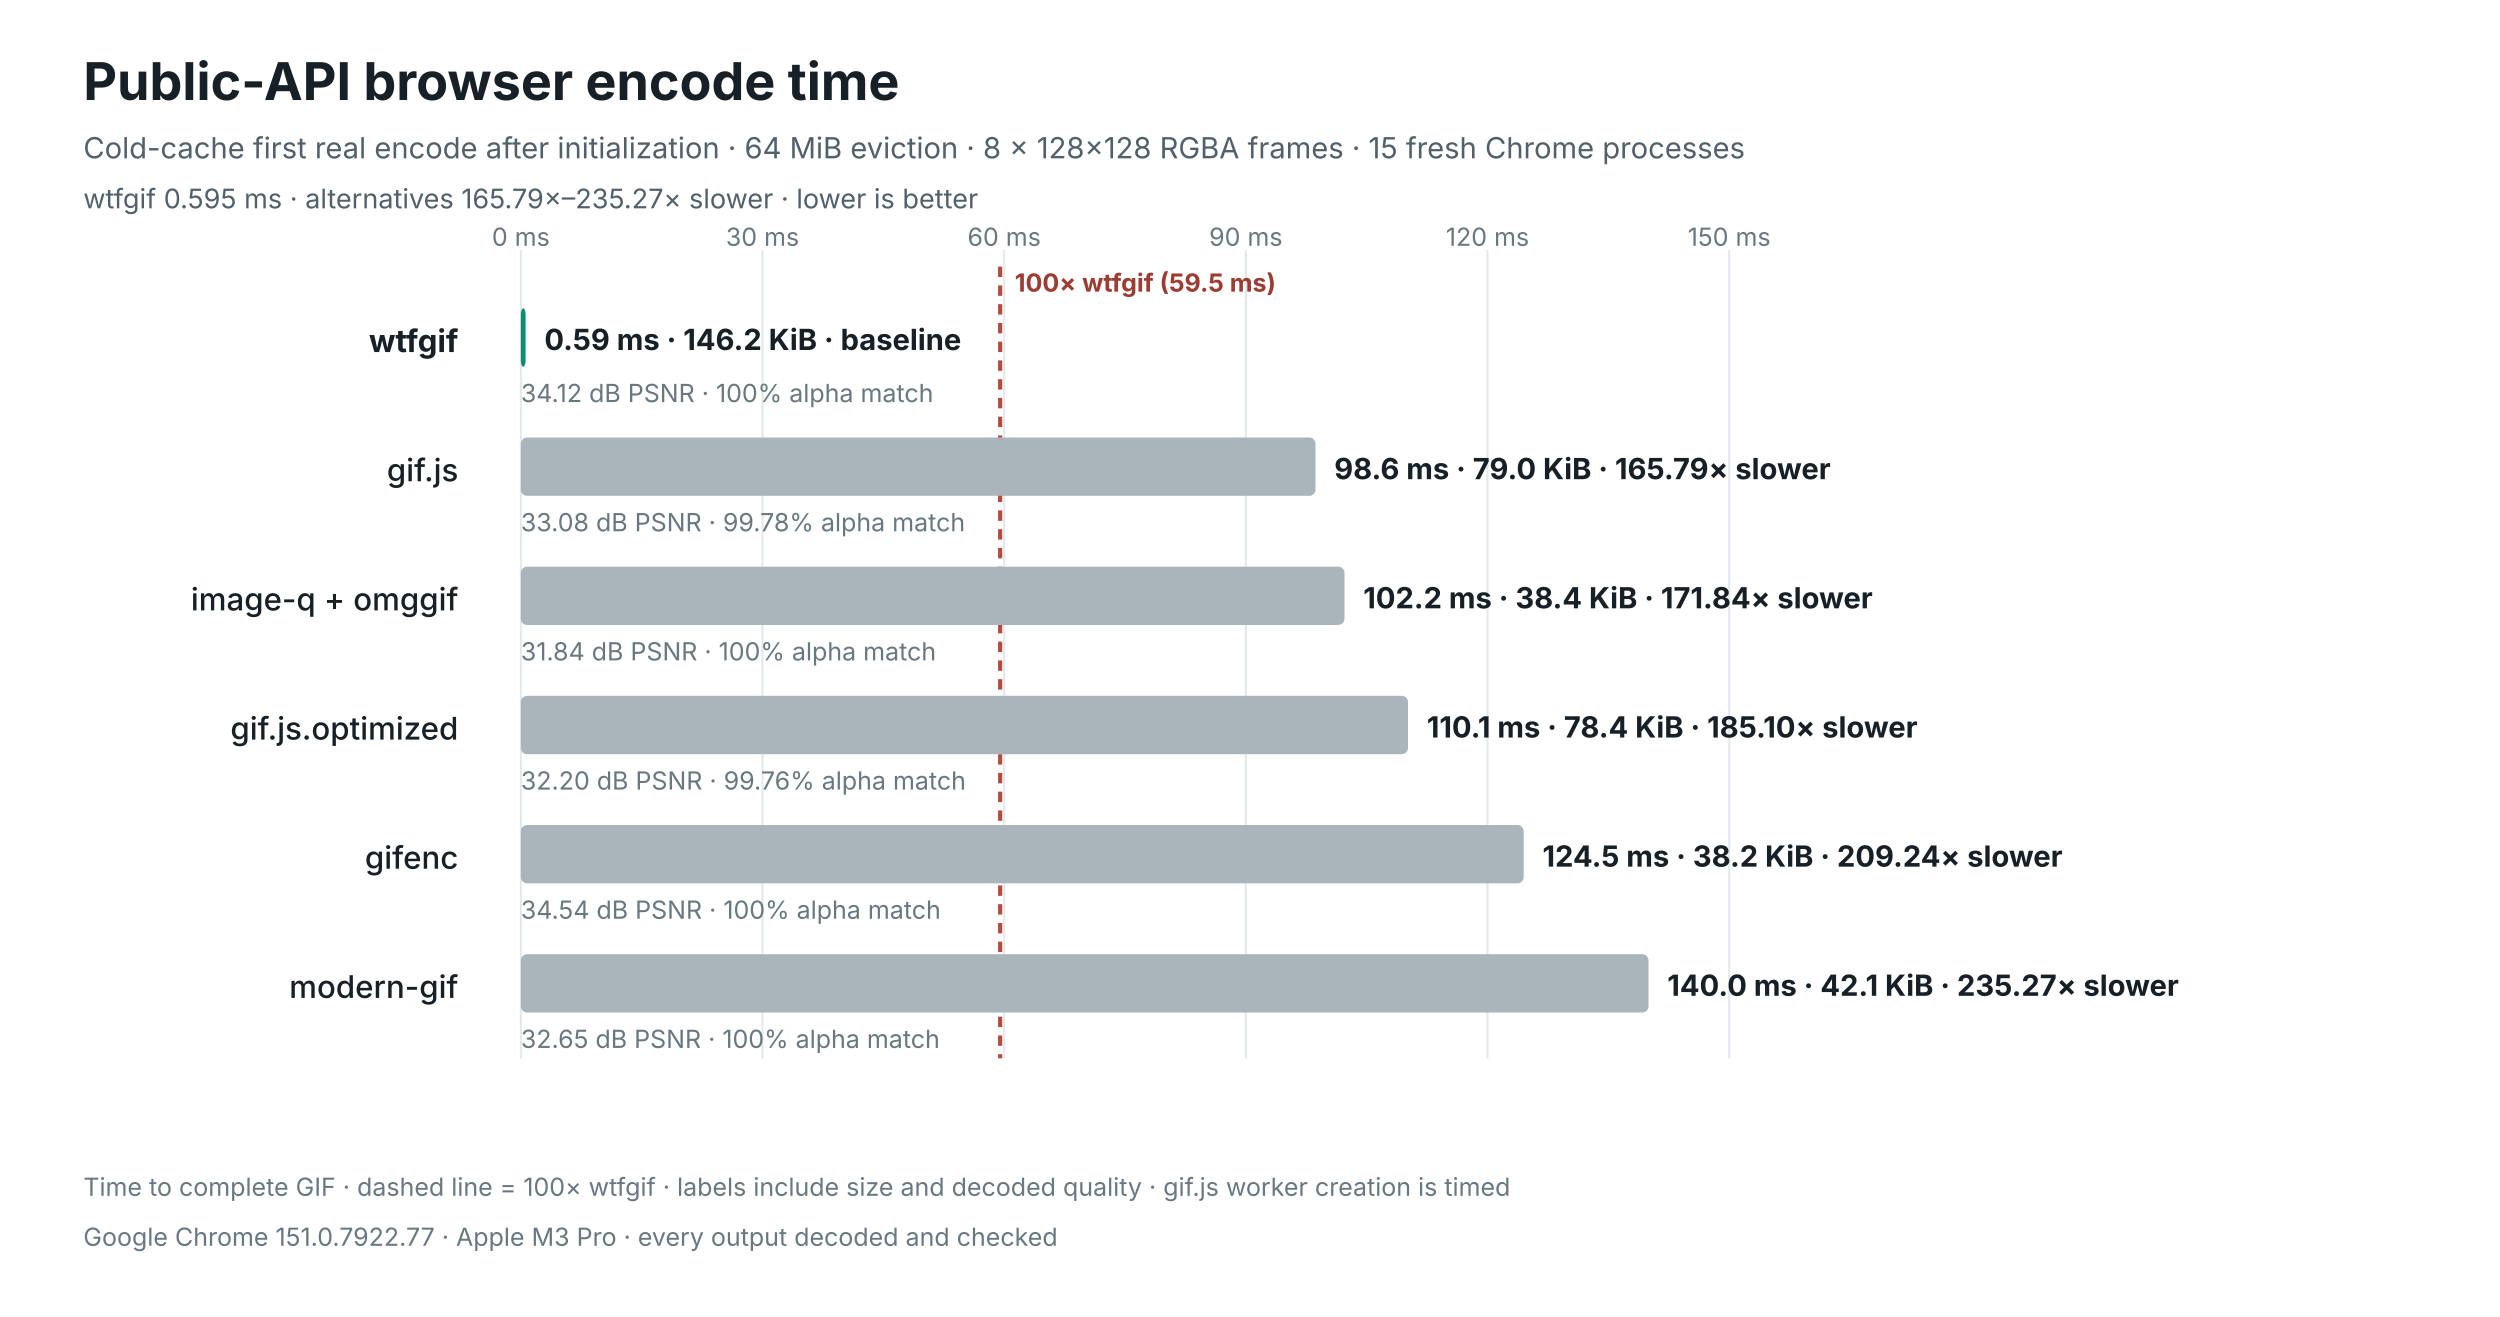
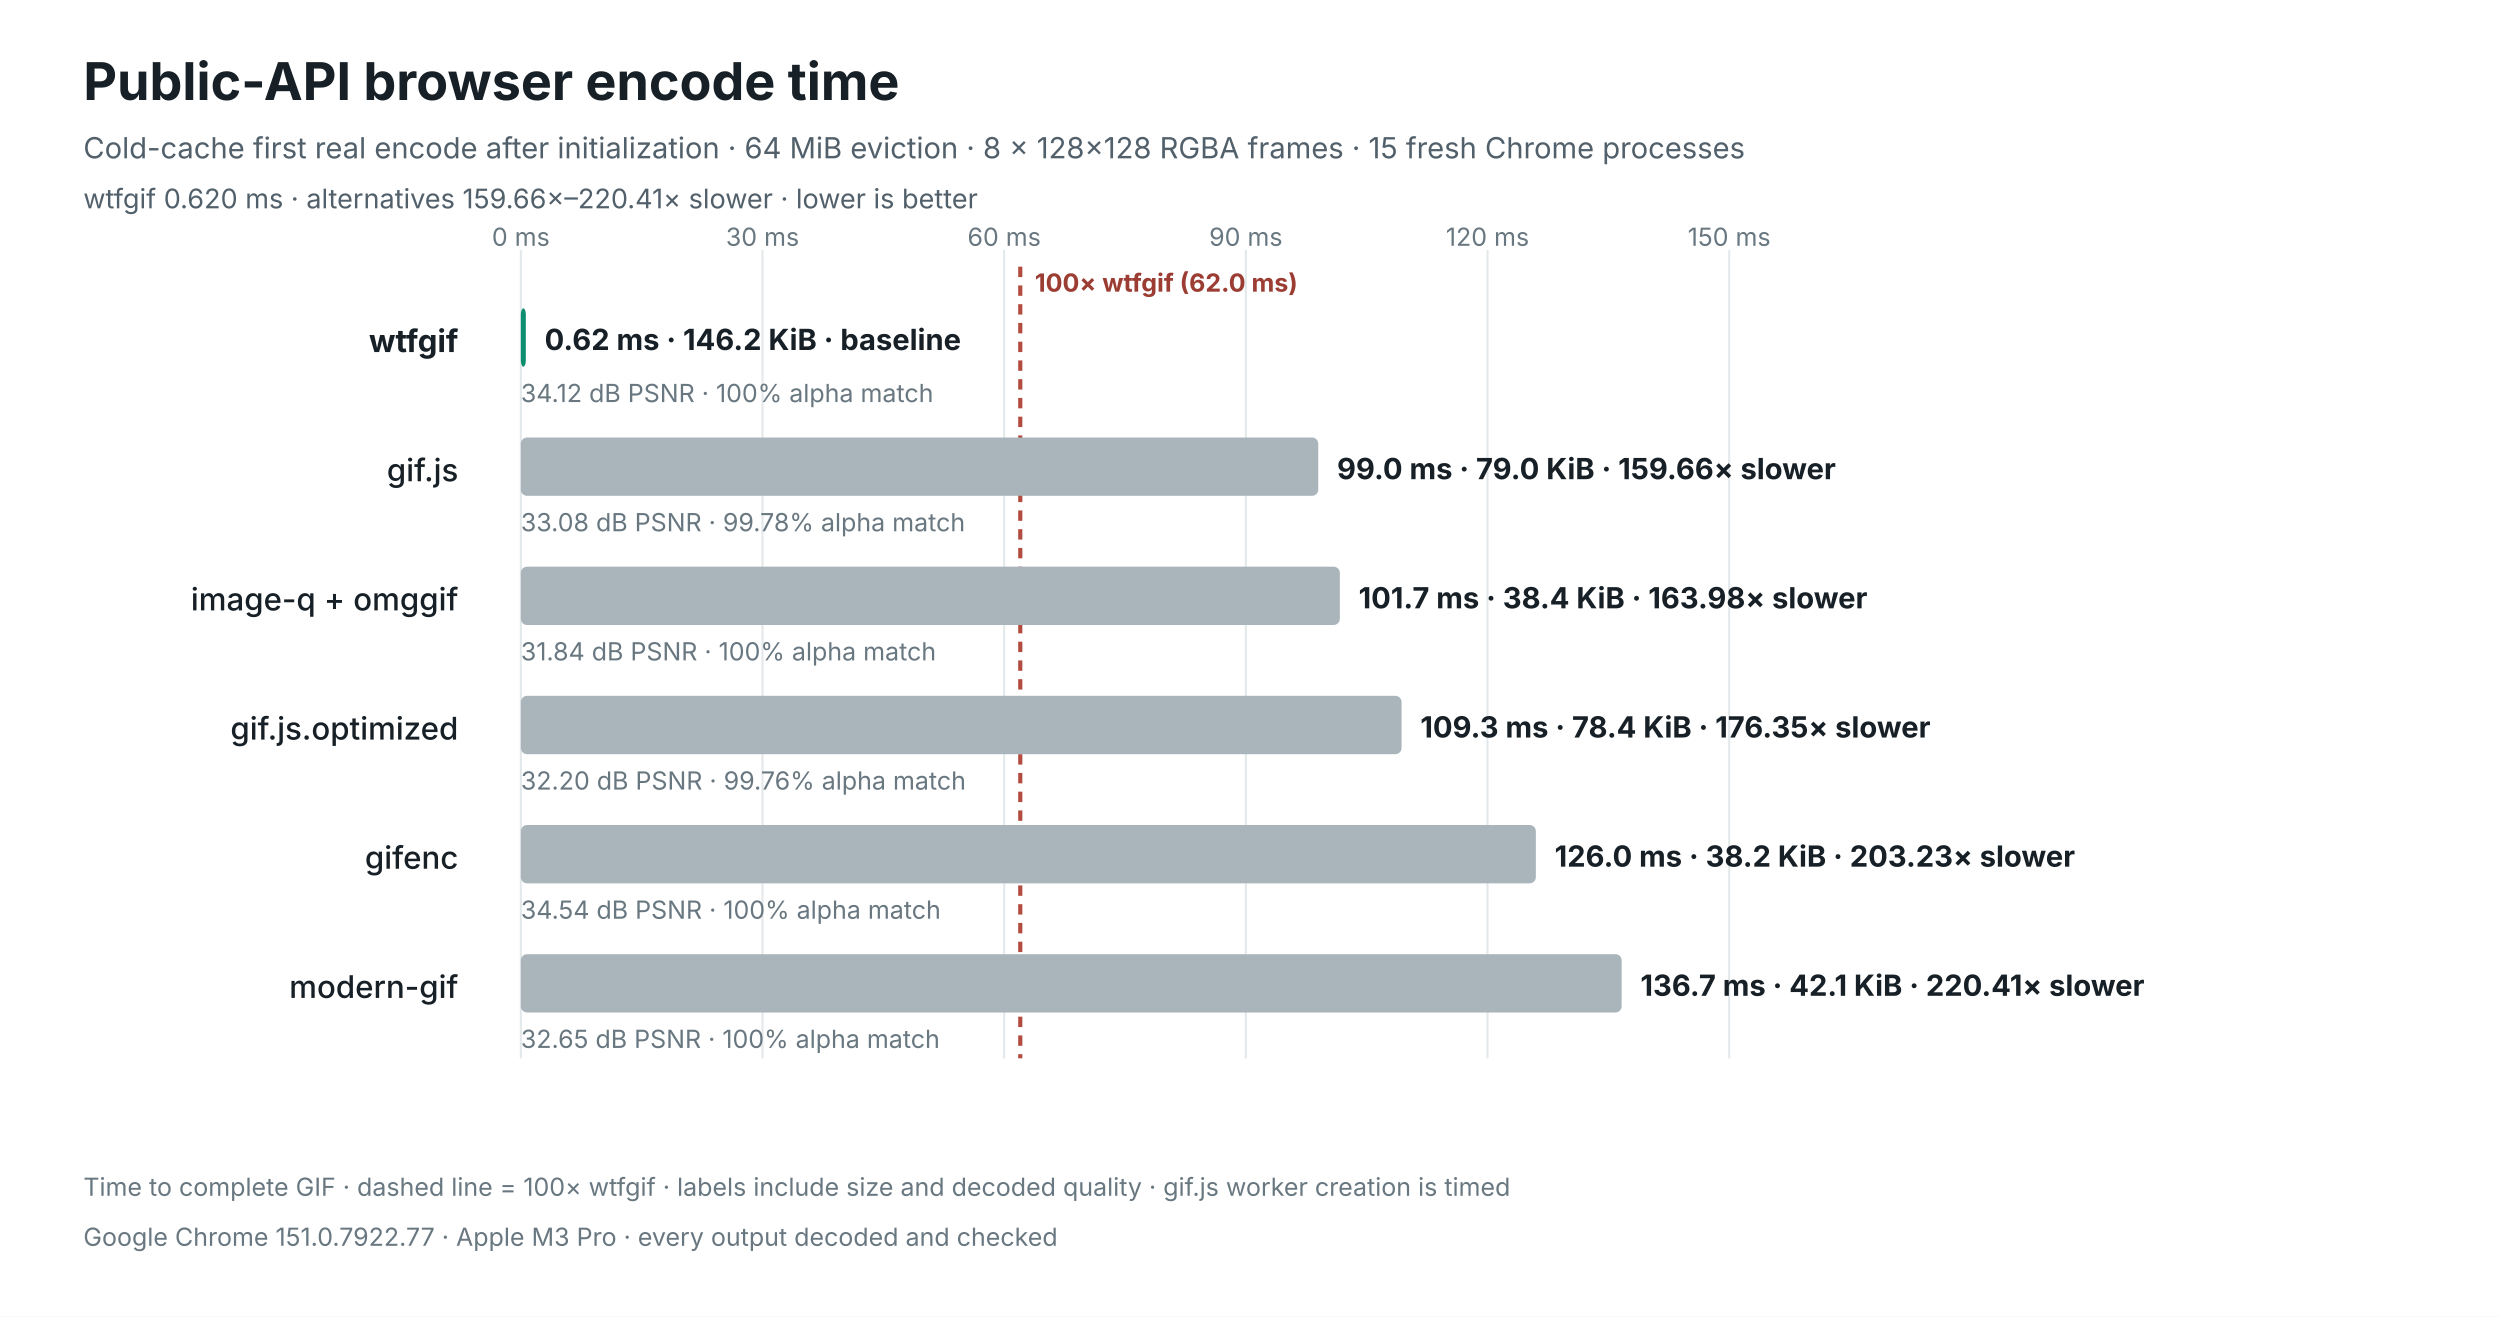
<svg xmlns="http://www.w3.org/2000/svg" width="1200" height="632" viewBox="0 0 1200 632" role="img" aria-labelledby="title desc">
  <rect width="100%" height="100%" fill="#ffffff" />
  <g font-family="ui-sans-serif, -apple-system, BlinkMacSystemFont, Segoe UI, sans-serif" fill="#172026">
    <text x="40" y="48" font-size="25" font-weight="700">Public-API browser encode time</text>
    <text x="40" y="76" font-size="14" fill="#51606a">Cold-cache first real encode after initialization · 64 MiB eviction · 8 × 128×128 RGBA frames · 15 fresh Chrome processes</text>
-     <text x="40" y="100" font-size="13" fill="#51606a">wtfgif 0.595 ms · alternatives 165.79×–235.27× slower · lower is better</text>
+     <text x="40" y="100" font-size="13" fill="#51606a">wtfgif 0.620 ms · alternatives 159.66×–220.41× slower · lower is better</text>
    <line x1="250" y1="120" x2="250" y2="508" stroke="#e3e8eb" stroke-width="1" />
    <text x="250" y="118" text-anchor="middle" font-size="12" fill="#687780">0 ms</text>
    <line x1="366" y1="120" x2="366" y2="508" stroke="#e3e8eb" stroke-width="1" />
    <text x="366" y="118" text-anchor="middle" font-size="12" fill="#687780">30 ms</text>
    <line x1="482" y1="120" x2="482" y2="508" stroke="#e3e8eb" stroke-width="1" />
    <text x="482" y="118" text-anchor="middle" font-size="12" fill="#687780">60 ms</text>
    <line x1="598" y1="120" x2="598" y2="508" stroke="#e3e8eb" stroke-width="1" />
    <text x="598" y="118" text-anchor="middle" font-size="12" fill="#687780">90 ms</text>
    <line x1="714" y1="120" x2="714" y2="508" stroke="#e3e8eb" stroke-width="1" />
    <text x="714" y="118" text-anchor="middle" font-size="12" fill="#687780">120 ms</text>
    <line x1="830" y1="120" x2="830" y2="508" stroke="#e3e8eb" stroke-width="1" />
    <text x="830" y="118" text-anchor="middle" font-size="12" fill="#687780">150 ms</text>
-     <line x1="480.07" y1="128" x2="480.07" y2="508" stroke="#b34b3f" stroke-width="2" stroke-dasharray="5 4" />
-     <text x="487.07" y="140" font-size="12" font-weight="700" fill="#9b3d33">100× wtfgif (59.5 ms)</text>
+     <line x1="489.73" y1="128" x2="489.73" y2="508" stroke="#b34b3f" stroke-width="2" stroke-dasharray="5 4" />
+     <text x="496.73" y="140" font-size="12" font-weight="700" fill="#9b3d33">100× wtfgif (62.0 ms)</text>
    <text x="220" y="169" text-anchor="end" font-size="15" font-weight="700">wtfgif</text>
-     <rect x="250" y="148" width="2.3" height="28" rx="3" fill="#0d8f6f" />
-     <text x="261.3" y="168" text-anchor="start" font-size="14" font-weight="700" fill="#172026">0.59 ms · 146.2 KiB · baseline</text>
+     <rect x="250" y="148" width="2.4" height="28" rx="3" fill="#0d8f6f" />
+     <text x="261.4" y="168" text-anchor="start" font-size="14" font-weight="700" fill="#172026">0.62 ms · 146.2 KiB · baseline</text>
    <text x="250" y="193" font-size="12" fill="#687780">34.12 dB PSNR · 100% alpha match</text>
    <text x="220" y="231" text-anchor="end" font-size="15" font-weight="500">gif.js</text>
-     <rect x="250" y="210" width="381.43" height="28" rx="3" fill="#aab5bb" />
-     <text x="640.43" y="230" text-anchor="start" font-size="14" font-weight="700" fill="#172026">98.6 ms · 79.0 KiB · 165.79× slower</text>
+     <rect x="250" y="210" width="382.76" height="28" rx="3" fill="#aab5bb" />
+     <text x="641.76" y="230" text-anchor="start" font-size="14" font-weight="700" fill="#172026">99.0 ms · 79.0 KiB · 159.66× slower</text>
    <text x="250" y="255" font-size="12" fill="#687780">33.08 dB PSNR · 99.78% alpha match</text>
    <text x="220" y="293" text-anchor="end" font-size="15" font-weight="500">image-q + omggif</text>
-     <rect x="250" y="272" width="395.35" height="28" rx="3" fill="#aab5bb" />
-     <text x="654.35" y="292" text-anchor="start" font-size="14" font-weight="700" fill="#172026">102.2 ms · 38.4 KiB · 171.84× slower</text>
+     <rect x="250" y="272" width="393.12" height="28" rx="3" fill="#aab5bb" />
+     <text x="652.12" y="292" text-anchor="start" font-size="14" font-weight="700" fill="#172026">101.7 ms · 38.4 KiB · 163.98× slower</text>
    <text x="250" y="317" font-size="12" fill="#687780">31.84 dB PSNR · 100% alpha match</text>
    <text x="220" y="355" text-anchor="end" font-size="15" font-weight="500">gif.js.optimized</text>
-     <rect x="250" y="334" width="425.86" height="28" rx="3" fill="#aab5bb" />
-     <text x="684.86" y="354" text-anchor="start" font-size="14" font-weight="700" fill="#172026">110.1 ms · 78.4 KiB · 185.10× slower</text>
+     <rect x="250" y="334" width="422.76" height="28" rx="3" fill="#aab5bb" />
+     <text x="681.76" y="354" text-anchor="start" font-size="14" font-weight="700" fill="#172026">109.3 ms · 78.4 KiB · 176.35× slower</text>
    <text x="250" y="379" font-size="12" fill="#687780">32.20 dB PSNR · 99.76% alpha match</text>
    <text x="220" y="417" text-anchor="end" font-size="15" font-weight="500">gifenc</text>
-     <rect x="250" y="396" width="481.38" height="28" rx="3" fill="#aab5bb" />
-     <text x="740.38" y="416" text-anchor="start" font-size="14" font-weight="700" fill="#172026">124.5 ms · 38.2 KiB · 209.24× slower</text>
+     <rect x="250" y="396" width="487.22" height="28" rx="3" fill="#aab5bb" />
+     <text x="746.22" y="416" text-anchor="start" font-size="14" font-weight="700" fill="#172026">126.0 ms · 38.2 KiB · 203.23× slower</text>
    <text x="250" y="441" font-size="12" fill="#687780">34.54 dB PSNR · 100% alpha match</text>
    <text x="220" y="479" text-anchor="end" font-size="15" font-weight="500">modern-gif</text>
-     <rect x="250" y="458" width="541.28" height="28" rx="3" fill="#aab5bb" />
-     <text x="800.28" y="478" text-anchor="start" font-size="14" font-weight="700" fill="#172026">140.0 ms · 42.1 KiB · 235.27× slower</text>
+     <rect x="250" y="458" width="528.4" height="28" rx="3" fill="#aab5bb" />
+     <text x="787.4" y="478" text-anchor="start" font-size="14" font-weight="700" fill="#172026">136.7 ms · 42.1 KiB · 220.41× slower</text>
    <text x="250" y="503" font-size="12" fill="#687780">32.65 dB PSNR · 100% alpha match</text>
    <text x="40" y="574" font-size="12" fill="#687780">Time to complete GIF · dashed line = 100× wtfgif · labels include size and decoded quality · gif.js worker creation is timed</text>
    <text x="40" y="598" font-size="12" fill="#687780">Google Chrome 151.0.7922.77 · Apple M3 Pro · every output decoded and checked</text>
  </g>
</svg>
